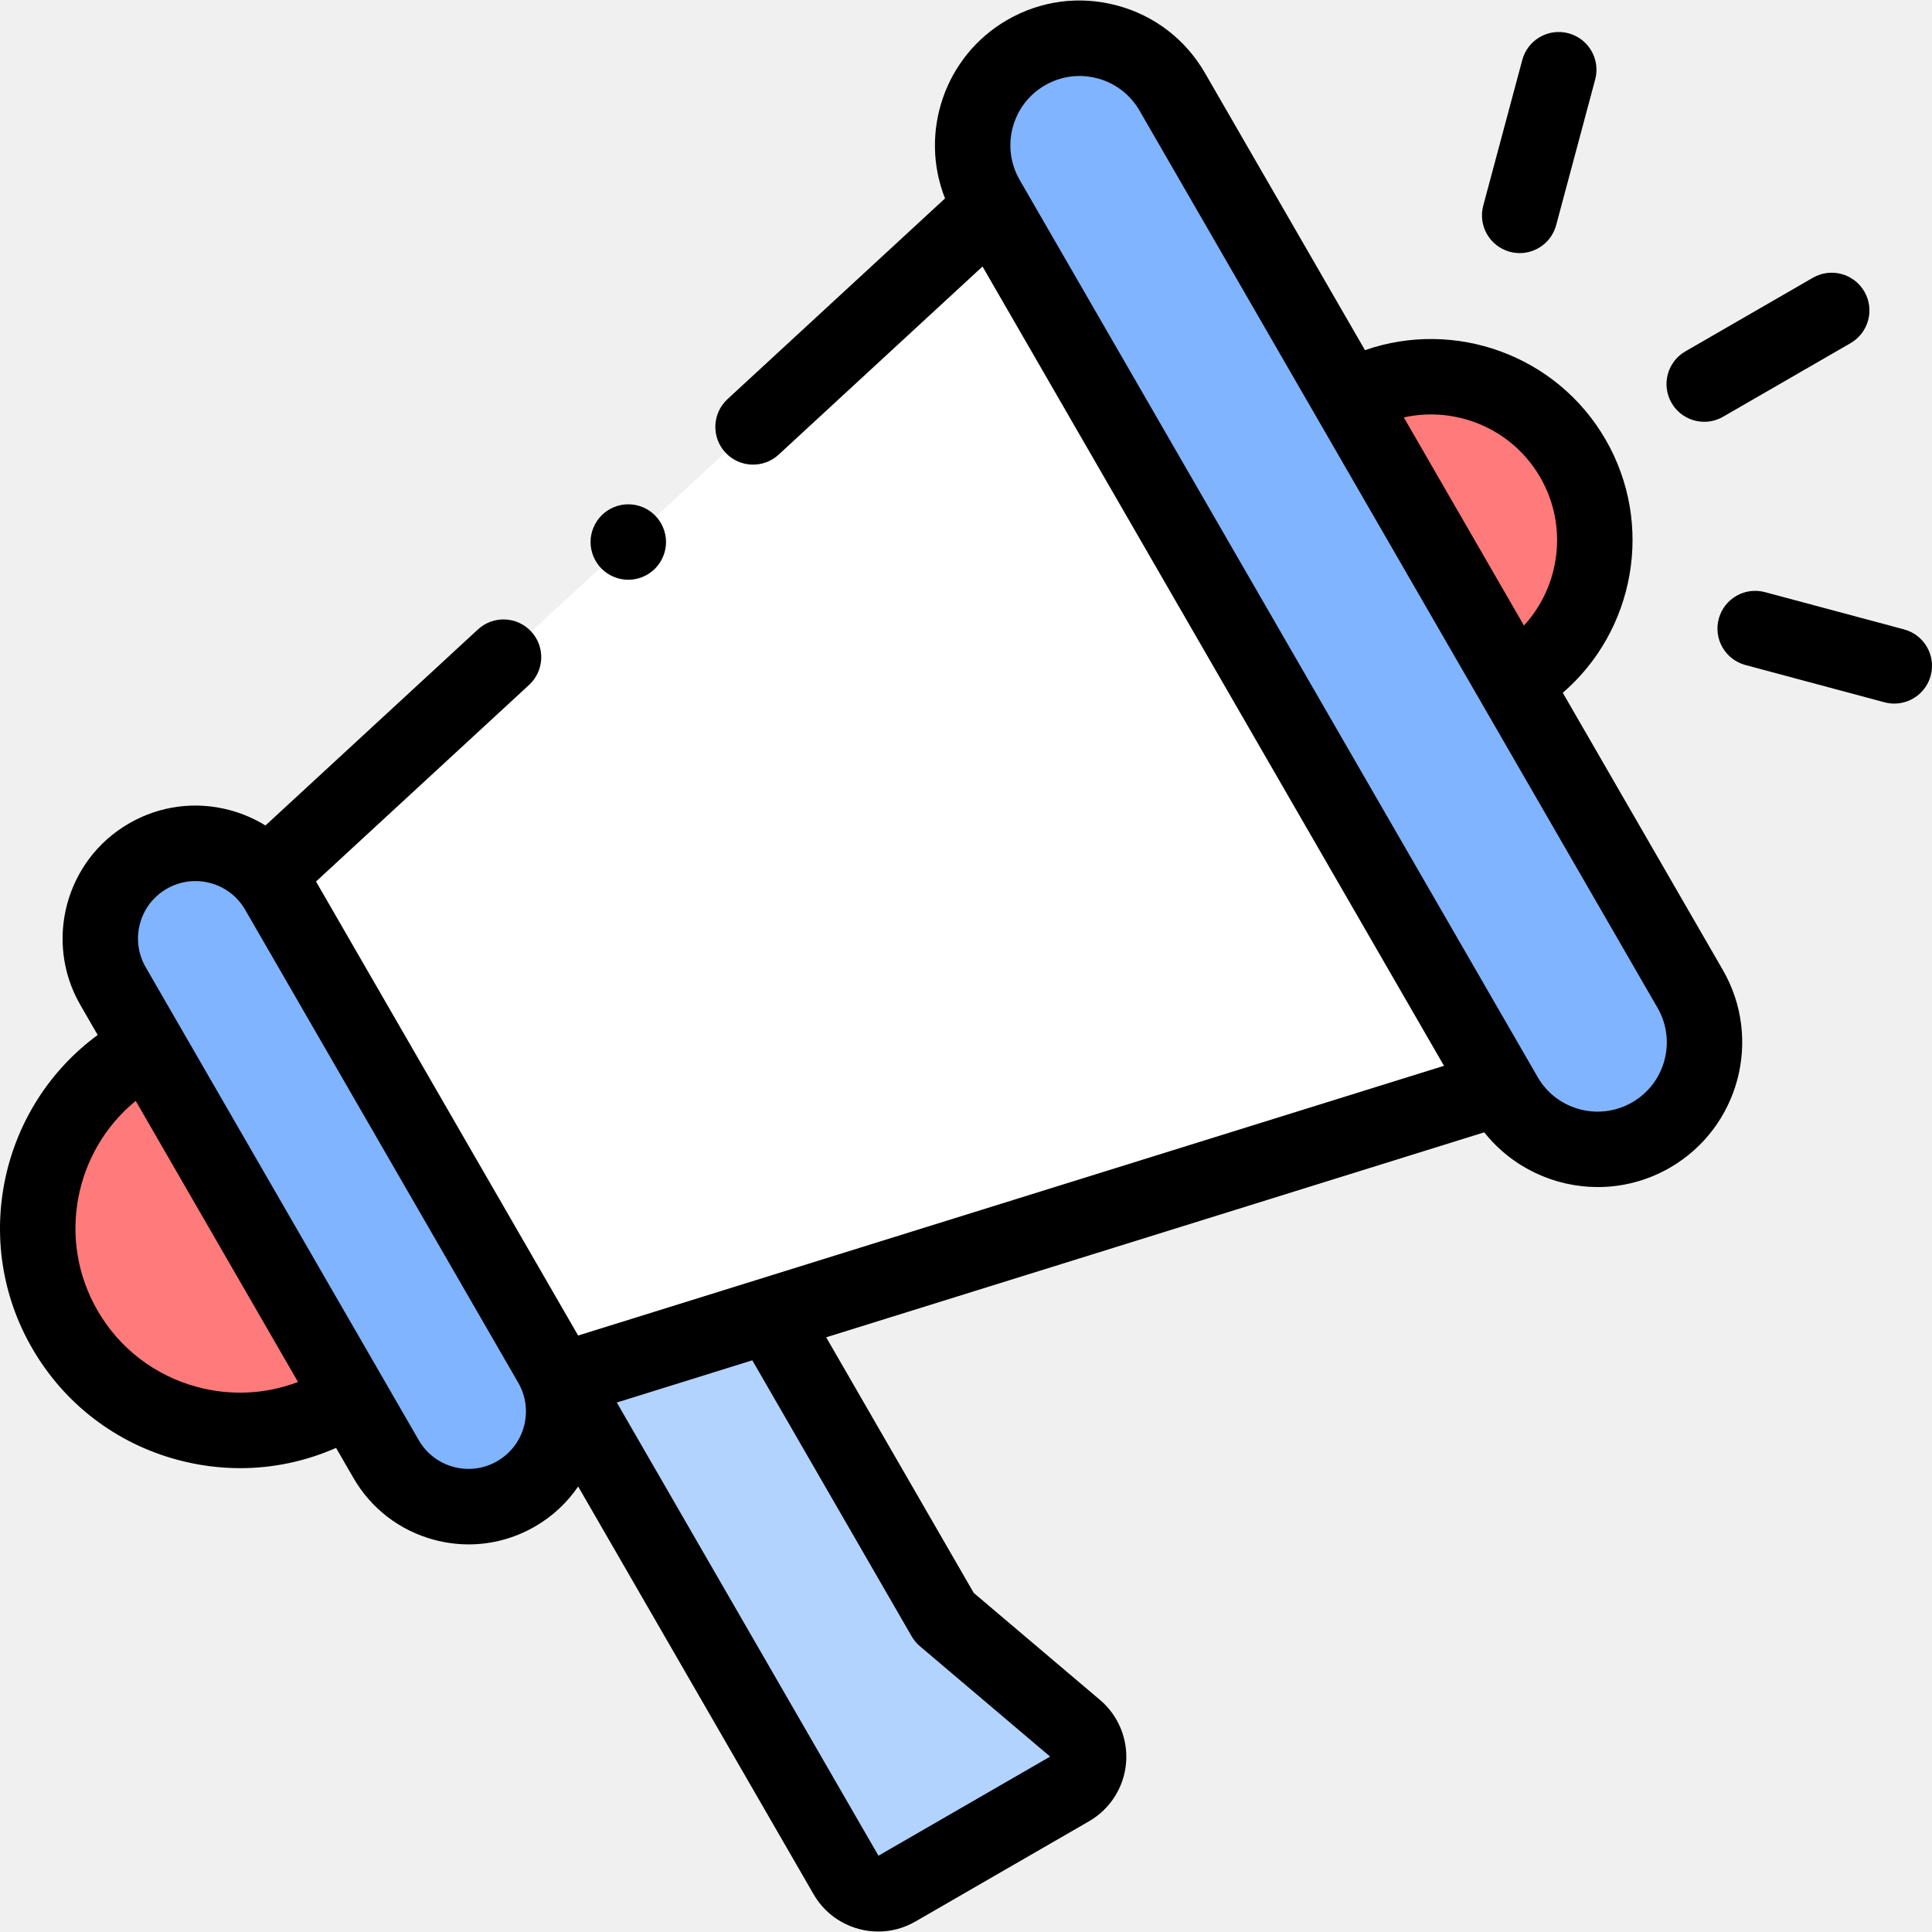
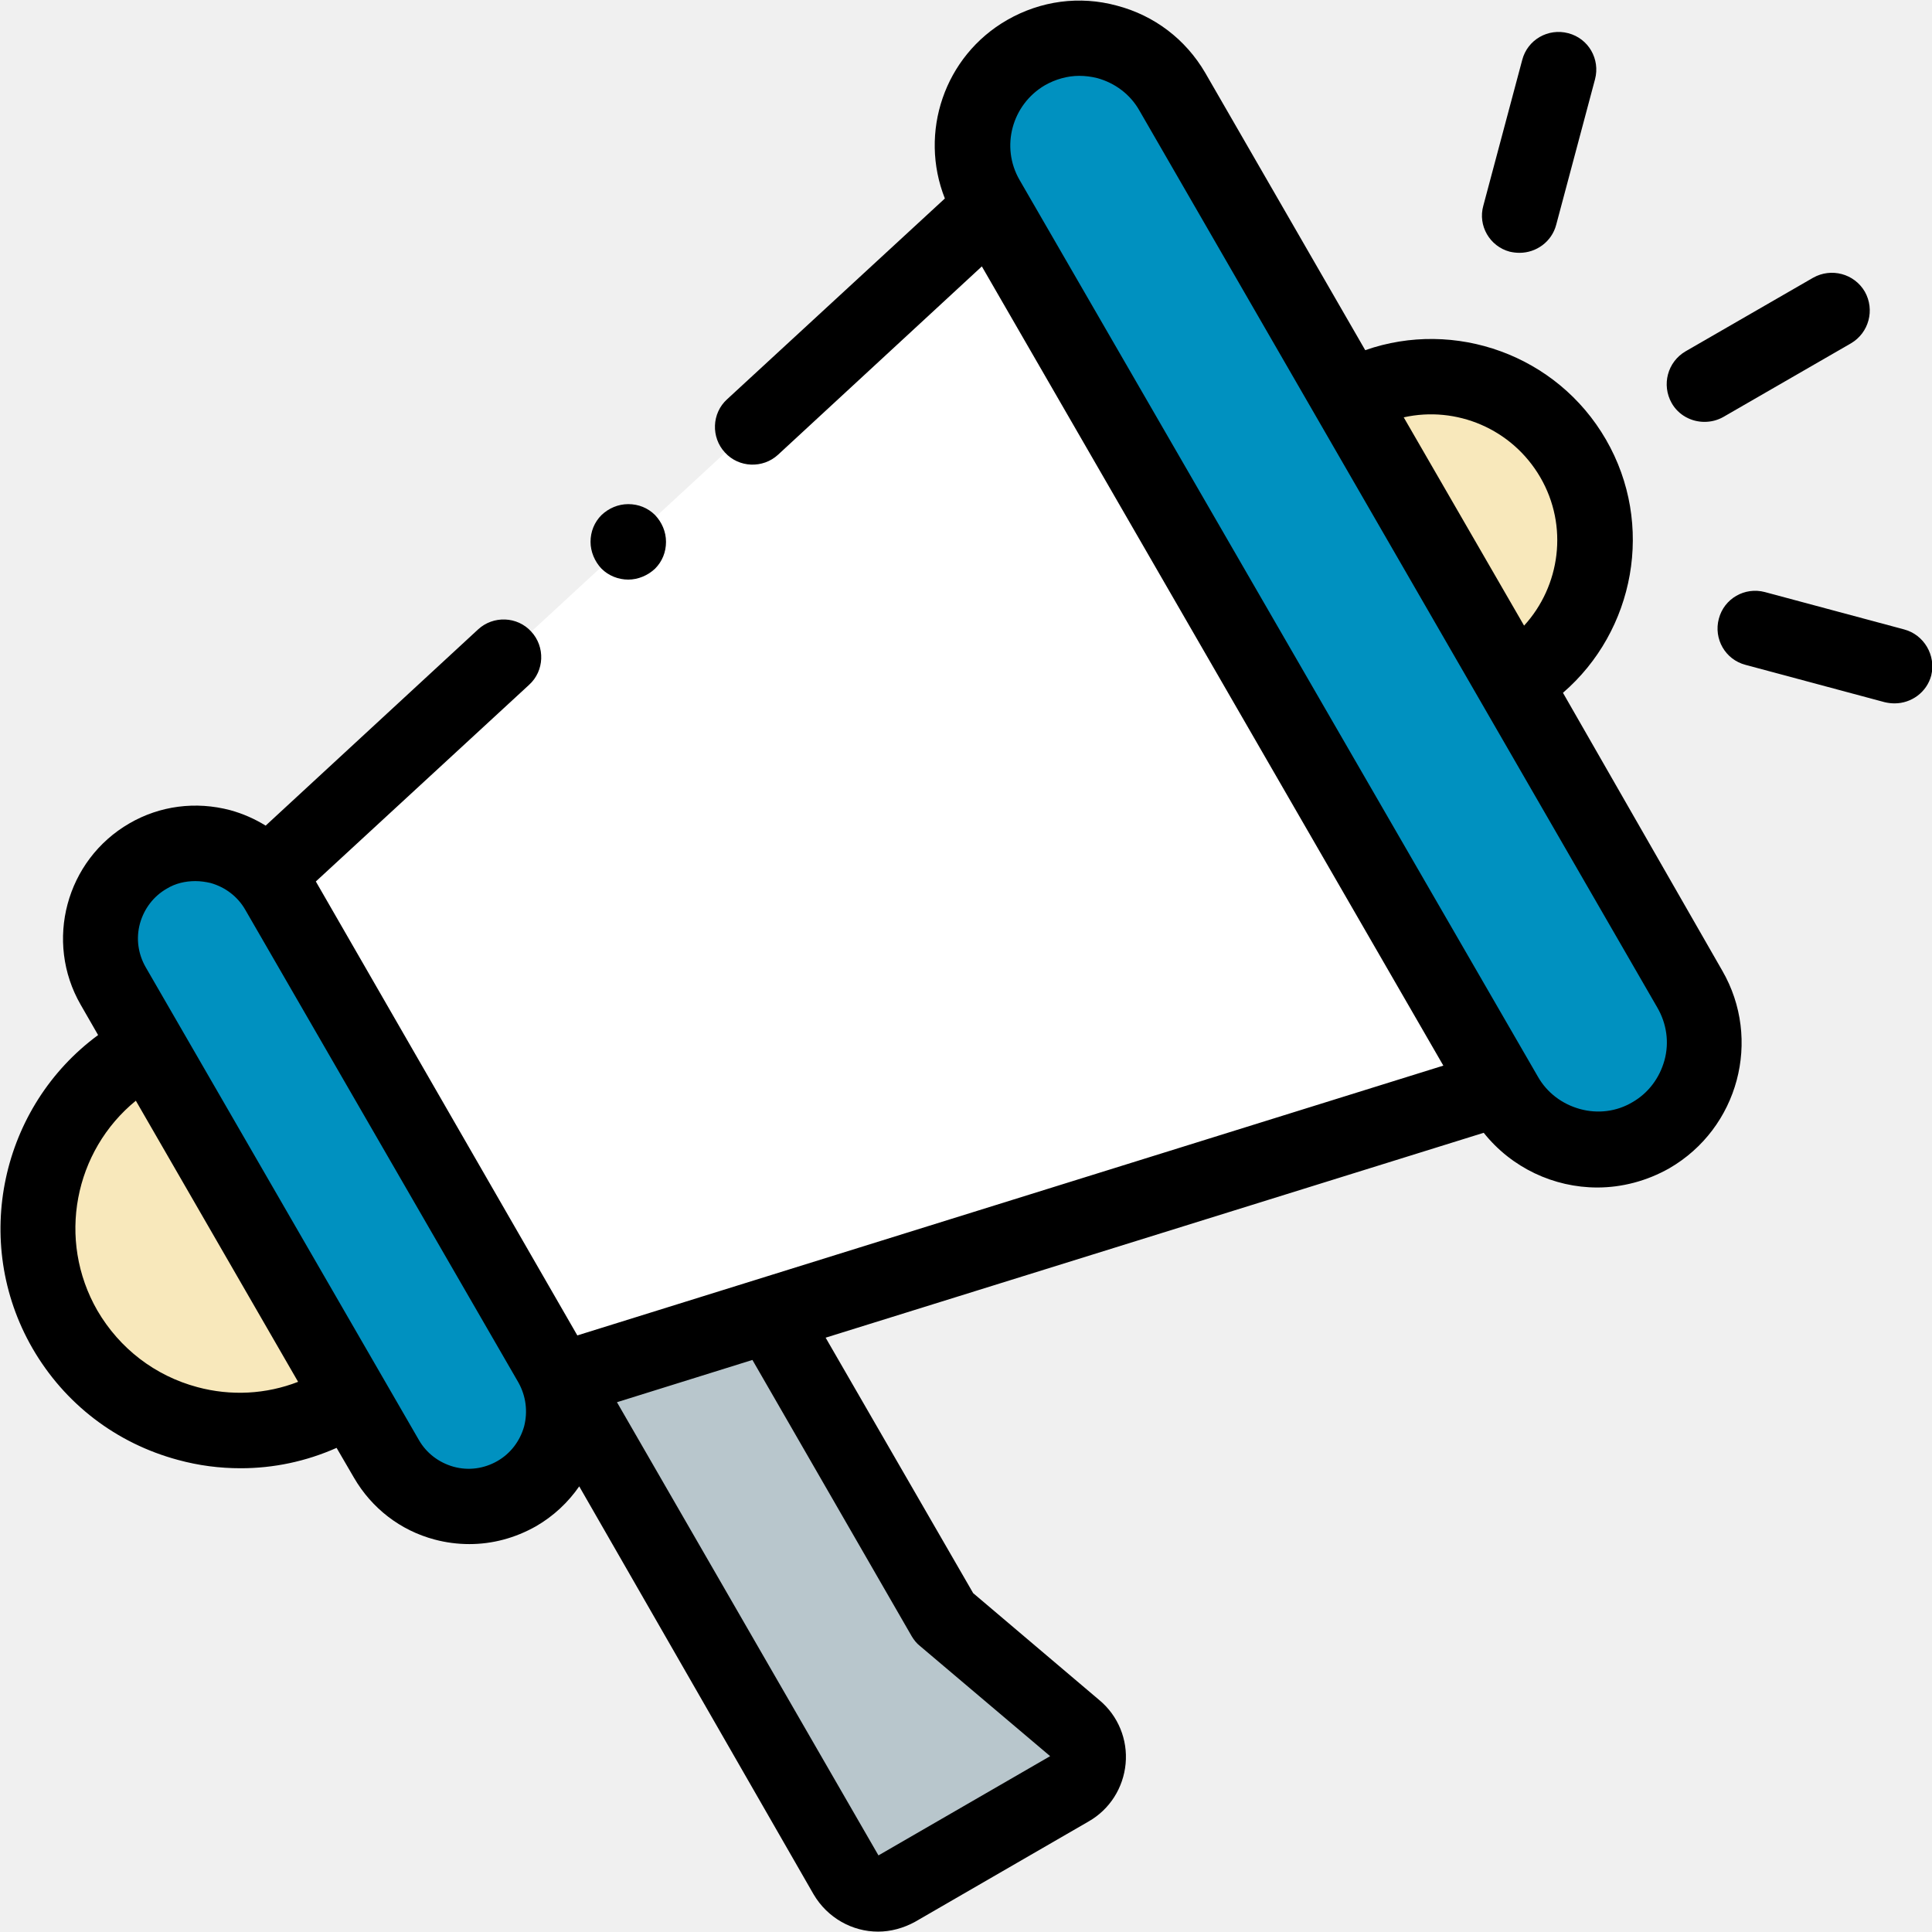
- <svg xmlns="http://www.w3.org/2000/svg" id="Capa_1" enable-background="new 0 0 511.985 511.985" height="512" viewBox="0 0 511.985 511.985" width="512">
+ <svg xmlns="http://www.w3.org/2000/svg" version="1.1" id="Capa_1" x="0px" y="0px" viewBox="6 -6 512 512" style="enable-background:new 6 -6 512 512;" xml:space="preserve">
+   <style type="text/css">
+ 	.st0{fill:#0091C0;}
+ 	.st1{fill:#F8E8BB;}
+ 	.st2{fill:#FFFFFF;}
+ 	.st3{fill:#B8C6CC;}
+ </style>
  <g id="XMLID_1583_">
    <g id="XMLID_1073_">
-       <path id="XMLID_4448_" d="m437.529 300.783c13.557-7.827 18.202-25.162 10.375-38.719l-137.264-237.748c-7.827-13.557-25.162-18.202-38.719-10.375-13.557 7.827-18.202 25.162-10.375 38.719l137.264 237.748c7.827 13.557 25.162 18.201 38.719 10.375z" fill="#80b4ff" />
+       <path id="XMLID_4448_" class="st0" d="M443.5,294.8c13.6-7.8,18.2-25.2,10.4-38.7L316.6,18.3c-7.8-13.6-25.2-18.2-38.7-10.4    s-18.2,25.2-10.4,38.7l137.3,237.8C412.6,298,430,302.6,443.5,294.8z" />
    </g>
    <g id="XMLID_1072_">
-       <path id="XMLID_4447_" d="m136.76 395.873c12.063-6.965 16.197-22.39 9.232-34.453l-72.353-125.319c-6.965-12.063-22.39-16.197-34.453-9.232-12.063 6.965-16.197 22.39-9.232 34.453l72.353 125.319c6.965 12.064 22.39 16.197 34.453 9.232z" fill="#80b4ff" />
+       <path id="XMLID_4447_" class="st0" d="M142.8,389.9c12.1-7,16.2-22.4,9.2-34.5L79.6,230.1c-7-12.1-22.4-16.2-34.5-9.2    c-12.1,7-16.2,22.4-9.2,34.5l72.4,125.3C115.3,392.7,130.7,396.8,142.8,389.9z" />
    </g>
    <g id="XMLID_1071_">
-       <path id="XMLID_4446_" d="m90.339 371.862 2.576-1.487-53.569-92.785-2.576 1.487c-25.622 14.793-34.4 47.555-19.608 73.177 14.792 25.622 47.555 34.401 73.177 19.608z" fill="#ff7a7a" />
+       <path id="XMLID_4446_" class="st1" d="M96.3,365.9l2.6-1.5l-53.6-92.8l-2.6,1.5c-25.6,14.8-34.4,47.6-19.6,73.2    C38,371.9,70.7,380.7,96.3,365.9z" />
    </g>
    <g id="XMLID_1066_">
-       <path id="XMLID_4445_" d="m71.086 231.679 191.694-176.882 134.796 233.474-249.031 77.571z" fill="#fff" />
+       <path id="XMLID_4445_" class="st2" d="M77.1,225.7L268.8,48.8l134.8,233.5l-249,77.6L77.1,225.7z" />
    </g>
    <g id="XMLID_1065_">
-       <path id="XMLID_4444_" d="m400.957 180.753c20.745-11.977 27.853-38.504 15.876-59.249s-38.504-27.853-59.249-15.876z" fill="#ff7a7a" />
+       <path id="XMLID_4444_" class="st1" d="M407,174.8c20.7-12,27.9-38.5,15.9-59.3c-12-20.7-38.5-27.9-59.3-15.9L407,174.8z" />
    </g>
    <g id="XMLID_1064_">
-       <path id="XMLID_4397_" d="m148.545 365.842 75.72 131.152c2.689 4.657 8.643 6.252 13.3 3.564l46.043-26.583c5.835-3.369 6.567-11.503 1.427-15.859l-34.78-29.478-45.431-78.689z" fill="#b3d3ff" />
+       <path id="XMLID_4397_" class="st3" d="M154.5,359.9L230.3,491c2.7,4.7,8.6,6.3,13.3,3.6l46-26.6c5.8-3.4,6.6-11.5,1.4-15.9    l-34.8-29.5L210.8,344L154.5,359.9z" />
    </g>
    <g id="XMLID_1007_">
-       <path id="XMLID_1090_" d="m414.141 183.587c19.011-16.399 24.356-44.557 11.351-67.083-13.005-22.525-40.063-31.976-63.771-23.711l-42.421-73.476c-5.121-8.87-13.39-15.215-23.283-17.866-9.895-2.65-20.226-1.291-29.096 3.831-16.656 9.616-23.366 29.926-16.487 47.3l-57.65 53.196c-4.059 3.745-4.313 10.072-.568 14.131 3.745 4.06 10.072 4.313 14.13.568l54.025-49.851 122.292 211.816-229.458 71.473-69.46-120.31 56.468-52.104c4.059-3.745 4.313-10.072.568-14.131-3.745-4.06-10.072-4.313-14.13-.568l-56.303 51.953c-2.892-1.785-6.06-3.159-9.434-4.063-9.088-2.437-18.58-1.187-26.727 3.519-16.819 9.711-22.603 31.294-12.892 48.113l4.59 7.951c-25.748 18.917-33.721 54.682-17.382 82.98 8.49 14.705 22.198 25.224 38.6 29.618 5.477 1.468 11.034 2.193 16.556 2.193 8.712 0 17.332-1.814 25.403-5.368l4.587 7.944c4.704 8.147 12.299 13.976 21.387 16.41 3.035.813 6.113 1.216 9.173 1.216 6.103 0 12.127-1.601 17.554-4.734 4.719-2.725 8.568-6.384 11.451-10.61l62.394 108.07c3.652 6.324 10.299 9.864 17.125 9.864 3.346 0 6.735-.851 9.835-2.641l46.044-26.583c5.554-3.207 9.214-8.936 9.789-15.323s-2.003-12.678-6.896-16.825l-33.455-28.354-39.111-67.742 174.394-54.321c7.41 9.347 18.616 14.504 30.091 14.504 6.5 0 13.085-1.652 19.107-5.13 18.311-10.571 24.606-34.069 14.035-52.379zm-361.863 183.967c-11.242-3.012-20.637-10.221-26.456-20.3-10.816-18.734-6.091-42.248 10.146-55.514l43.007 74.489c-8.489 3.232-17.752 3.721-26.697 1.325zm86.574 10.416c-1.052 3.928-3.571 7.21-7.092 9.243-3.521 2.034-7.625 2.573-11.55 1.521-3.927-1.052-7.209-3.57-9.243-7.092l-72.353-125.319c-2.033-3.521-2.573-7.623-1.521-11.55 1.052-3.928 3.571-7.21 7.092-9.243 2.346-1.354 4.949-2.046 7.586-2.046 1.322 0 2.653.174 3.964.525 3.927 1.052 7.209 3.57 9.243 7.092l72.353 125.319c2.034 3.522 2.574 7.623 1.521 11.55zm102.744 55.666c.575.996 1.317 1.885 2.194 2.629l34.495 29.236-45.491 26.264-69.337-120.095 35.905-11.184zm166.576-307.132c7.459 12.92 5.268 28.806-4.32 39.261l-31.84-55.149c13.846-3.076 28.701 2.968 36.16 15.888zm32.904 154.48c-1.268 4.732-4.304 8.688-8.547 11.139s-9.188 3.102-13.919 1.832c-4.733-1.268-8.689-4.304-11.139-8.547l-137.265-237.748c-5.057-8.76-2.045-20.001 6.715-25.059 2.827-1.632 5.964-2.466 9.143-2.466 1.593 0 3.197.21 4.777.633 4.733 1.269 8.688 4.304 11.139 8.548l137.264 237.747c2.449 4.244 3.1 9.187 1.832 13.921z" />
-       <path id="XMLID_1243_" d="m451.638 111.775c1.696 0 3.416-.433 4.991-1.342l33.775-19.5c4.783-2.762 6.422-8.877 3.66-13.66-2.761-4.783-8.878-6.423-13.66-3.66l-33.775 19.5c-4.783 2.762-6.422 8.877-3.66 13.66 1.852 3.208 5.213 5.002 8.669 5.002z" />
-       <path id="XMLID_1251_" d="m400.138 66.731c.867.232 1.738.344 2.595.344 4.415 0 8.456-2.947 9.653-7.415l10.341-38.592c1.43-5.334-1.736-10.817-7.071-12.247s-10.818 1.736-12.248 7.071l-10.341 38.592c-1.43 5.334 1.736 10.817 7.071 12.247z" />
-       <path id="XMLID_1308_" d="m504.571 166.79-36.852-9.874c-5.332-1.43-10.818 1.736-12.247 7.071-1.43 5.334 1.736 10.817 7.071 12.247l36.851 9.874c.867.232 1.738.344 2.595.344 4.415 0 8.456-2.947 9.653-7.415 1.43-5.334-1.736-10.817-7.071-12.247z" />
-       <path id="XMLID_1362_" d="m166.499 153.641c2.63 0 5.21-1.07 7.07-2.93s2.93-4.44 2.93-7.07-1.07-5.21-2.93-7.07c-1.86-1.869-4.44-2.93-7.07-2.93s-5.21 1.061-7.07 2.93c-1.86 1.86-2.93 4.431-2.93 7.07 0 2.63 1.07 5.21 2.93 7.07s4.44 2.93 7.07 2.93z" />
+       <path id="XMLID_1090_" d="M420.2,177.6c19-16.4,24.4-44.6,11.4-67.1c-13-22.5-40.1-32-63.8-23.7l-42.4-73.5    C320.2,4.4,311.9-1.9,302-4.5c-9.9-2.7-20.2-1.3-29.1,3.8c-16.7,9.6-23.4,29.9-16.5,47.3l-57.7,53.2c-4.1,3.7-4.3,10.1-0.6,14.1    c3.7,4.1,10.1,4.3,14.1,0.6l54-49.9l122.3,211.8l-229.5,71.5L89.7,227.6l56.5-52.1c4.1-3.7,4.3-10.1,0.6-14.1    c-3.7-4.1-10.1-4.3-14.1-0.6l-56.3,52c-2.9-1.8-6.1-3.2-9.4-4.1c-9.1-2.4-18.6-1.2-26.7,3.5c-16.8,9.7-22.6,31.3-12.9,48.1l4.6,8    c-25.7,18.9-33.7,54.7-17.4,83c8.5,14.7,22.2,25.2,38.6,29.6c5.5,1.5,11,2.2,16.6,2.2c8.7,0,17.3-1.8,25.4-5.4l4.6,7.9    c4.7,8.1,12.3,14,21.4,16.4c3,0.8,6.1,1.2,9.2,1.2c6.1,0,12.1-1.6,17.6-4.7c4.7-2.7,8.6-6.4,11.5-10.6L221.6,496    c3.7,6.3,10.3,9.9,17.1,9.9c3.3,0,6.7-0.9,9.8-2.6l46-26.6c5.6-3.2,9.2-8.9,9.8-15.3c0.6-6.4-2-12.7-6.9-16.8l-33.5-28.4    l-39.1-67.7l174.4-54.3c7.4,9.3,18.6,14.5,30.1,14.5c6.5,0,13.1-1.7,19.1-5.1c18.3-10.6,24.6-34.1,14-52.4L420.2,177.6z     M58.3,361.6c-11.2-3-20.6-10.2-26.5-20.3C21,322.5,25.7,299,42,285.7l43,74.5C76.5,363.5,67.2,364,58.3,361.6z M144.9,372    c-1.1,3.9-3.6,7.2-7.1,9.2c-3.5,2-7.6,2.6-11.6,1.5c-3.9-1.1-7.2-3.6-9.2-7.1L44.6,250.3c-2-3.5-2.6-7.6-1.5-11.6    c1.1-3.9,3.6-7.2,7.1-9.2c2.3-1.4,4.9-2,7.6-2c1.3,0,2.7,0.2,4,0.5c3.9,1.1,7.2,3.6,9.2,7.1l72.4,125.3    C145.4,364,145.9,368.1,144.9,372L144.9,372z M247.6,427.6c0.6,1,1.3,1.9,2.2,2.6l34.5,29.2l-45.5,26.3l-69.3-120.1l35.9-11.2    L247.6,427.6z M414.2,120.5c7.5,12.9,5.3,28.8-4.3,39.3L378,104.6C391.9,101.5,406.7,107.6,414.2,120.5z M447.1,275    c-1.3,4.7-4.3,8.7-8.5,11.1c-4.2,2.5-9.2,3.1-13.9,1.8c-4.7-1.3-8.7-4.3-11.1-8.5L276.2,41.7c-5.1-8.8-2-20,6.7-25.1    c2.8-1.6,6-2.5,9.1-2.5c1.6,0,3.2,0.2,4.8,0.6c4.7,1.3,8.7,4.3,11.1,8.5l137.3,237.8C447.7,265.3,448.4,270.3,447.1,275L447.1,275    z" />
+       <path id="XMLID_1243_" d="M457.7,105.8c1.7,0,3.4-0.4,5-1.3l33.8-19.5c4.8-2.8,6.4-8.9,3.7-13.7c-2.8-4.8-8.9-6.4-13.7-3.7    l-33.8,19.5c-4.8,2.8-6.4,8.9-3.7,13.7C450.8,104,454.2,105.8,457.7,105.8z" />
+       <path id="XMLID_1251_" d="M406.1,60.7c0.9,0.2,1.7,0.3,2.6,0.3c4.4,0,8.5-2.9,9.7-7.4l10.3-38.6c1.4-5.3-1.7-10.8-7.1-12.2    c-5.3-1.4-10.8,1.7-12.2,7.1l-10.3,38.6C397.6,53.8,400.8,59.3,406.1,60.7z" />
+       <path id="XMLID_1308_" d="M510.6,160.8l-36.9-9.9c-5.3-1.4-10.8,1.7-12.2,7.1c-1.4,5.3,1.7,10.8,7.1,12.2l36.9,9.9    c0.9,0.2,1.7,0.3,2.6,0.3c4.4,0,8.5-2.9,9.7-7.4C519.1,167.7,515.9,162.2,510.6,160.8z" />
+       <path id="XMLID_1362_" d="M172.5,147.6c2.6,0,5.2-1.1,7.1-2.9c1.9-1.9,2.9-4.4,2.9-7.1s-1.1-5.2-2.9-7.1c-1.9-1.9-4.4-2.9-7.1-2.9    s-5.2,1.1-7.1,2.9c-1.9,1.9-2.9,4.4-2.9,7.1c0,2.6,1.1,5.2,2.9,7.1C167.3,146.6,169.9,147.6,172.5,147.6z" />
    </g>
  </g>
</svg>
